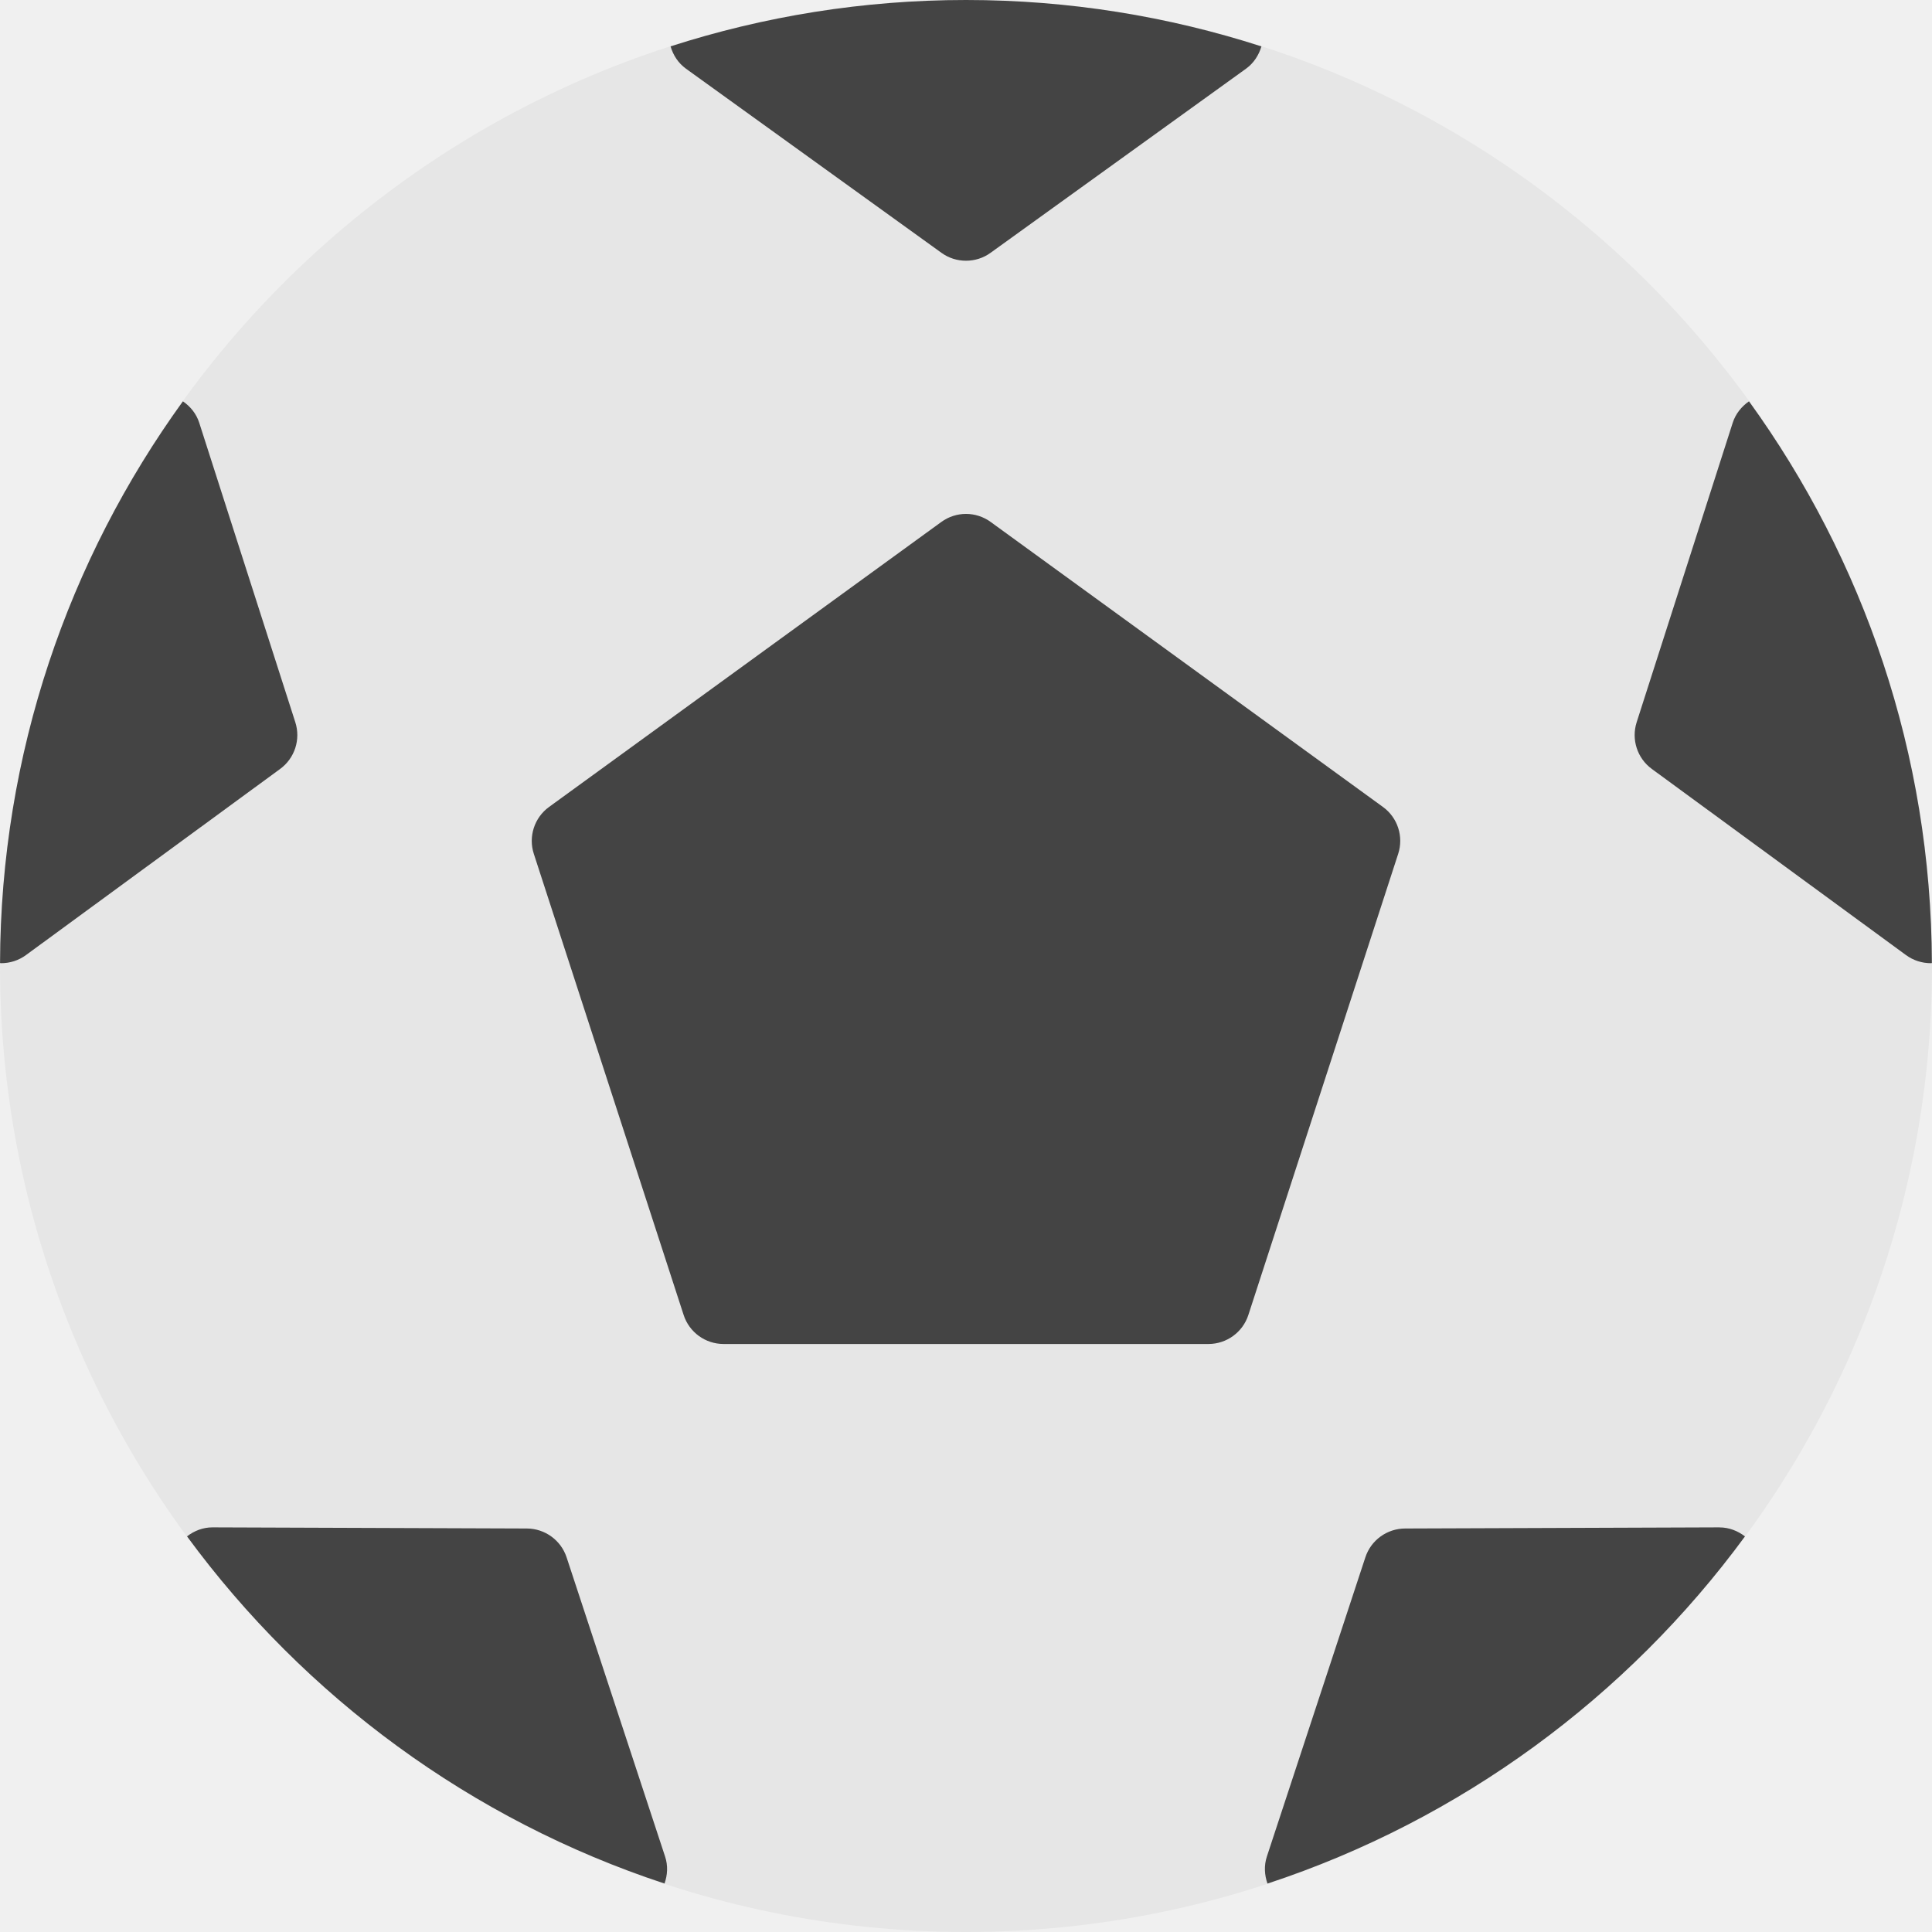
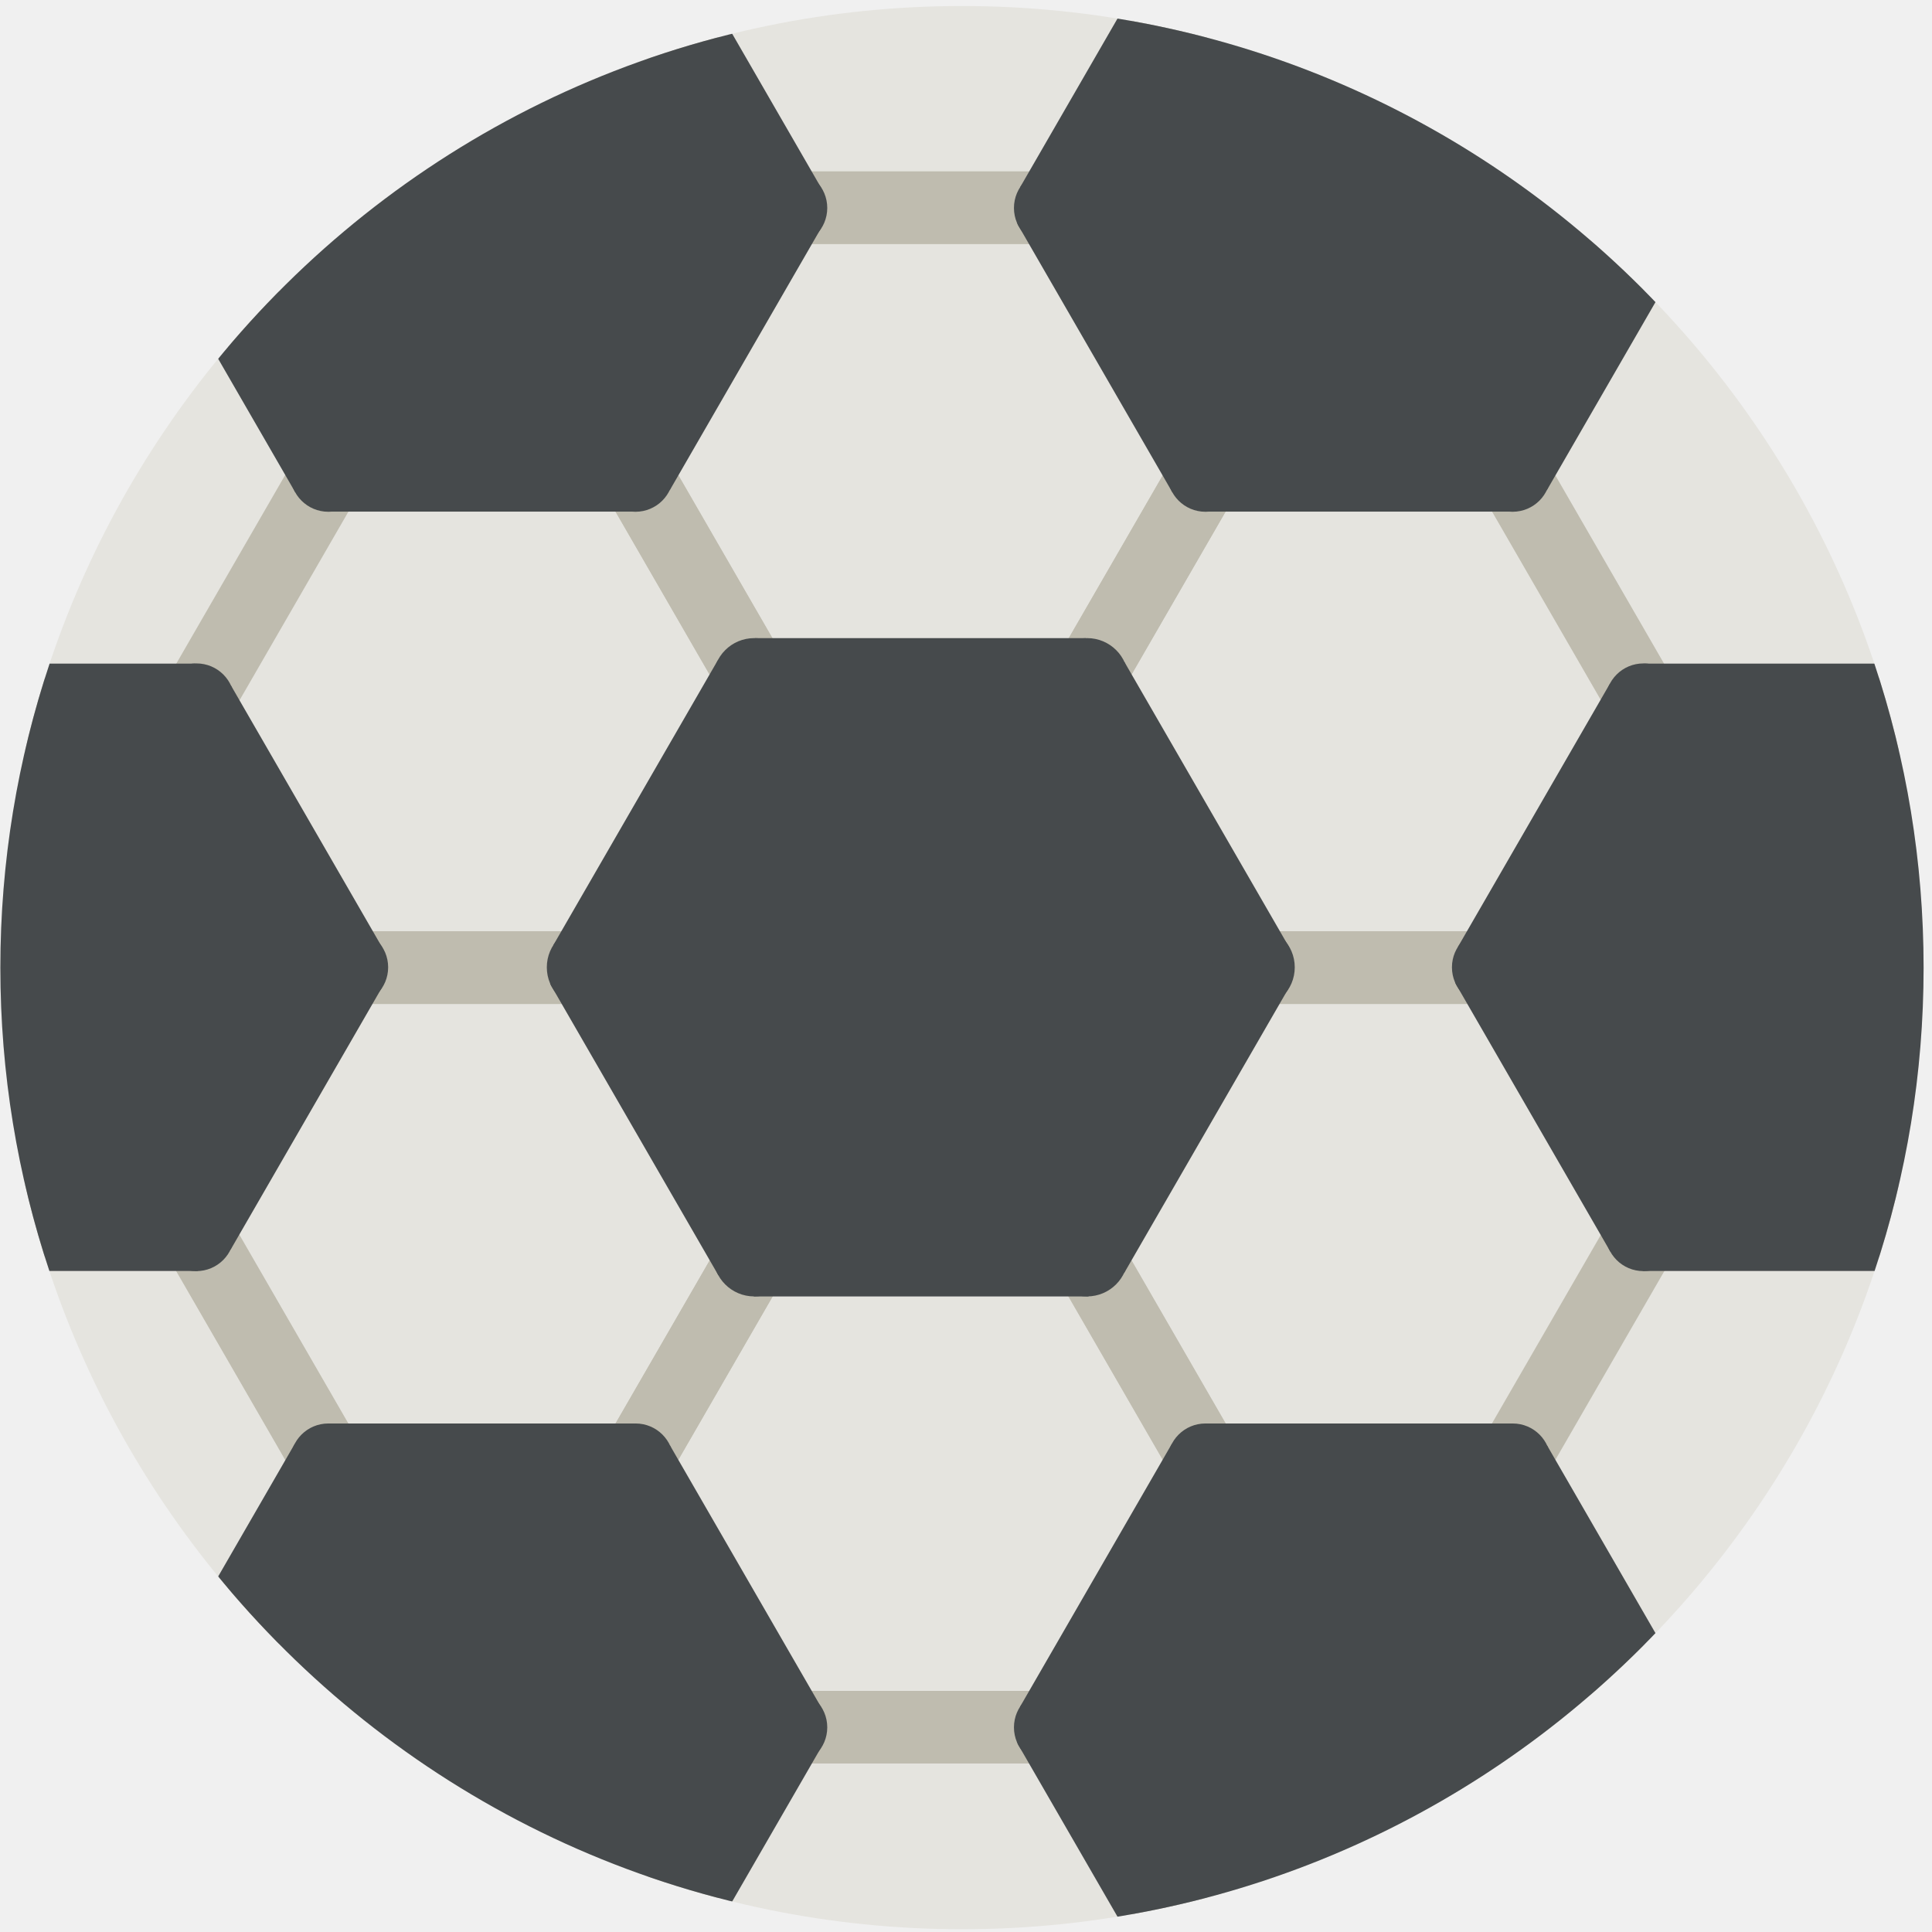
- <svg xmlns="http://www.w3.org/2000/svg" width="128px" height="128px" viewBox="446 410 128 128" version="1.1">
-   <defs />
-   <g id="education-color_ball-soccer" stroke="none" stroke-width="1" fill="none" fill-rule="evenodd" transform="translate(446, 410)">
-     <g id="Group">
-       <path d="M64,128 C28.711,128 0,99.292 0,64 C0,28.708 28.711,0 64,0 C99.289,0 128,28.708 128,64 C128,99.292 99.289,128 64,128 L64,128 Z" id="Shape" fill="#E6E6E6" />
-       <path d="M80.061,89.043 L47.939,89.043 C46.734,89.043 45.665,88.267 45.293,87.121 L35.367,56.57 C34.994,55.427 35.403,54.169 36.377,53.462 L62.364,34.582 C63.341,33.87 64.659,33.87 65.636,34.582 L91.623,53.462 C92.6,54.169 93.006,55.427 92.633,56.57 L82.707,87.121 C82.335,88.267 81.266,89.043 80.061,89.043 L80.061,89.043 Z" id="Shape" fill="#444444" />
-       <path d="M45.446,4.55 L62.375,16.751 C62.859,17.102 63.43,17.274 64,17.274 C64.57,17.274 65.141,17.102 65.625,16.751 L82.554,4.55 C83.064,4.182 83.4,3.654 83.573,3.075 C77.401,1.085 70.826,0 64,0 C57.174,0 50.599,1.085 44.427,3.072 C44.597,3.654 44.934,4.179 45.446,4.55 L45.446,4.55 Z" id="Shape" fill="#444444" />
-       <path d="M1.72,63.277 L18.56,50.944 C19.526,50.237 19.932,48.991 19.565,47.85 L13.198,28.004 C13.006,27.409 12.614,26.93 12.118,26.588 C4.538,37.07 0.045,49.92 0.003,63.805 C0.025,63.805 0.05,63.814 0.072,63.814 C0.654,63.816 1.233,63.633 1.72,63.277 L1.72,63.277 Z" id="Shape" fill="#444444" />
-       <path d="M44.065,123.005 L37.54,103.182 C37.167,102.044 36.104,101.273 34.908,101.267 L14.08,101.192 L14.072,101.192 C13.446,101.192 12.867,101.421 12.391,101.788 C20.207,112.434 31.232,120.576 44.026,124.789 C44.227,124.221 44.263,123.601 44.065,123.005 L44.065,123.005 Z" id="Shape" fill="#444444" />
-       <path d="M113.917,101.192 L93.089,101.267 C91.89,101.273 90.83,102.041 90.457,103.182 L83.932,123.005 C83.737,123.601 83.773,124.221 83.974,124.792 C96.771,120.576 107.793,112.434 115.609,101.791 C115.13,101.423 114.552,101.195 113.928,101.195 C113.926,101.192 113.92,101.192 113.917,101.192 L113.917,101.192 Z" id="Shape" fill="#444444" />
-       <path d="M114.799,28.004 L108.433,47.85 C108.068,48.991 108.472,50.237 109.437,50.944 L126.278,63.277 C126.765,63.633 127.341,63.814 127.922,63.814 C127.944,63.814 127.969,63.805 127.992,63.805 C127.95,49.92 123.456,37.07 115.876,26.588 C115.384,26.93 114.991,27.411 114.799,28.004 L114.799,28.004 Z" id="Shape" fill="#444444" />
+ <svg xmlns="http://www.w3.org/2000/svg" xmlns:xlink="http://www.w3.org/1999/xlink" width="128px" height="128px" viewBox="0 0 128 128" version="1.1">
+   <defs>
+     <path d="M22.683,0.106 C11.513,8.931 3.358,21.412 0.04,35.725 L22.683,35.725 L22.683,0.106 L22.683,0.106 Z" id="path-1" />
+     <path d="M0.035,0.081 C3.349,14.404 11.507,26.894 22.683,35.723 L22.683,0.081 L0.035,0.081 L0.035,0.081 Z" id="path-3" />
+     <path d="M0.033,11.095 C7.496,14.169 15.666,15.866 24.224,15.866 C30.74,15.866 37.031,14.882 42.956,13.056 L42.956,0.072 L0.033,0.072 L0.033,11.095 L0.033,11.095 Z" id="path-5" />
+     <path d="M42.956,3.019 C37.031,1.193 30.74,0.209 24.224,0.209 C15.666,0.209 7.496,1.906 0.033,4.98 L0.033,15.976 L42.956,15.976 L42.956,3.019 L42.956,3.019 Z" id="path-7" />
+     <path d="M28.383,38.431 C24.706,22.567 15.087,8.955 2.007,0.076 L0.184,0.076 L0.184,38.431 L28.383,38.431 L28.383,38.431 Z" id="path-9" />
+     <path d="M2.041,38.437 C15.11,29.552 24.719,15.941 28.389,0.081 L0.184,0.081 L0.184,38.437 L2.041,38.437 L2.041,38.437 Z" id="path-11" />
+     <path d="M45.236,0.074 C26.123,2.881 9.742,14.205 0.085,30.056 L0.085,32.905 L45.236,32.905 L45.236,0.074 L45.236,0.074 Z" id="path-13" />
+     <path d="M0.085,3.068 C9.742,18.918 26.123,30.243 45.236,33.049 L45.236,0.219 L0.085,0.219 L0.085,3.068 L0.085,3.068 Z" id="path-15" />
+     <path d="M3.275,40.457 C1.166,34.134 0.024,27.373 0.024,20.351 C0.024,13.311 1.172,6.533 3.29,0.197 L25.345,0.197 L25.345,40.457 L3.275,40.457 L3.275,40.457 Z" id="path-17" />
+     <path d="M0.013,33.622 C18.106,32.592 34.203,23.977 45.164,10.915 L45.164,0.219 L0.013,0.219 L0.013,33.622 L0.013,33.622 Z" id="path-19" />
+     <path d="M45.164,22.75 C34.203,9.688 18.106,1.073 0.013,0.043 L0.013,33.446 L45.164,33.446 L45.164,22.75 L45.164,22.75 Z" id="path-21" />
+     <path d="M27.855,40.457 C29.963,34.134 31.105,27.373 31.105,20.351 C31.105,13.311 29.957,6.533 27.839,0.197 L0.076,0.197 L0.076,40.457 L27.855,40.457 L27.855,40.457 Z" id="path-23" />
+     <path d="M0.063,1.943 C0.939,1.329 1.799,0.695 2.642,0.039 L0.063,0.039 L0.063,1.943 L0.063,1.943 Z" id="path-25" />
+   </defs>
+   <g id="Page-1" stroke="none" stroke-width="1" fill="none" fill-rule="evenodd">
+     <g id="Group-6-Copy">
+       <g id="Page-1">
+         <path d="M63.734,127.817 C28.604,127.817 0.024,99.238 0.024,64.108 C0.024,28.978 28.604,0.398 63.734,0.398 C98.863,0.398 127.443,28.978 127.443,64.108 C127.443,99.238 98.863,127.817 63.734,127.817" id="Fill-1" fill="#E5E4DF" />
+         <g id="Group-123" transform="translate(0, 0.188617)">
+           <g id="Group-5" transform="translate(1.623679, 13.80127)">
+             <mask id="mask-2" fill="white">
+               <use xlink:href="#path-1" />
+             </mask>
+             <g id="Clip-4" />
+             <path d="M-6.895,-2.602 C-6.894,-2.602 -6.894,-2.602 -6.893,-2.602 C-6.894,-2.602 -6.894,-2.602 -6.895,-2.602 L-6.895,-2.602 Z M-7.081,30.92 L9.5,30.92 C9.537,30.857 9.576,30.795 9.618,30.736 L17.791,16.581 C17.797,16.57 17.804,16.559 17.81,16.548 C17.806,16.541 17.802,16.534 17.798,16.527 L9.59,2.309 C9.561,2.266 9.535,2.223 9.509,2.178 C9.491,2.178 9.473,2.176 9.455,2.175 L-7.076,2.175 C-7.097,2.209 -7.119,2.243 -7.142,2.276 L-15.366,16.519 C-15.371,16.529 -15.376,16.539 -15.381,16.549 L-7.101,30.891 C-7.094,30.901 -7.088,30.91 -7.081,30.92 L-7.081,30.92 Z M11.596,32.115 L11.599,32.115 L11.596,32.115 Z M9.757,35.725 L-7.267,35.725 C-8.819,35.725 -10.259,34.915 -11.077,33.596 C-11.115,33.542 -11.15,33.487 -11.183,33.43 L-19.56,18.922 C-19.563,18.915 -19.567,18.909 -19.57,18.903 L-19.735,18.618 C-19.821,18.469 -19.89,18.312 -19.942,18.15 C-20.14,17.636 -20.24,17.098 -20.24,16.549 C-20.24,15.736 -20.019,14.942 -19.599,14.243 C-19.593,14.231 -19.586,14.218 -19.579,14.206 L-11.213,-0.284 C-11.184,-0.333 -11.154,-0.381 -11.122,-0.428 C-10.313,-1.793 -8.859,-2.63 -7.267,-2.63 L-7.216,-2.63 L9.624,-2.63 L9.702,-2.63 C11.374,-2.63 12.914,-1.687 13.684,-0.209 C13.685,-0.208 13.686,-0.206 13.686,-0.205 L21.908,14.035 C22.416,14.783 22.683,15.65 22.683,16.549 C22.683,17.455 22.412,18.325 21.898,19.077 L13.677,33.316 C13.653,33.358 13.628,33.399 13.601,33.439 C12.872,34.73 11.561,35.575 10.081,35.702 C9.974,35.717 9.866,35.725 9.757,35.725 L9.757,35.725 Z" id="Fill-3" fill="#BFBCAF" mask="url(#mask-2)" />
+           </g>
+           <g id="Group-8" transform="translate(1.623679, 78.20719)">
+             <mask id="mask-4" fill="white">
+               <use xlink:href="#path-3" />
+             </mask>
+             <g id="Clip-7" />
+             <path d="M-6.885,0.111 C-6.884,0.111 -6.883,0.111 -6.883,0.111 C-6.883,0.111 -6.884,0.111 -6.885,0.111 L-6.885,0.111 Z M-7.081,33.632 L9.5,33.632 C9.536,33.569 9.576,33.508 9.618,33.448 L17.791,19.293 L17.81,19.259 C17.806,19.252 17.802,19.245 17.798,19.238 L9.589,5.02 C9.561,4.977 9.535,4.934 9.509,4.89 C9.49,4.889 9.472,4.888 9.453,4.886 L-7.076,4.886 C-7.097,4.921 -7.119,4.954 -7.142,4.987 L-15.366,19.231 C-15.371,19.241 -15.376,19.251 -15.381,19.261 L-7.101,33.602 C-7.094,33.612 -7.088,33.622 -7.081,33.632 L-7.081,33.632 Z M11.596,34.826 L11.599,34.826 L11.596,34.826 Z M9.757,38.437 L-7.267,38.437 C-8.818,38.437 -10.258,37.627 -11.077,36.309 C-11.114,36.255 -11.15,36.199 -11.183,36.142 L-19.56,21.633 C-19.564,21.626 -19.569,21.617 -19.573,21.609 L-19.735,21.33 C-19.821,21.18 -19.89,21.023 -19.942,20.861 C-20.14,20.347 -20.24,19.809 -20.24,19.261 C-20.24,18.448 -20.019,17.654 -19.599,16.954 C-19.592,16.942 -19.586,16.93 -19.579,16.917 L-11.213,2.428 C-11.184,2.379 -11.154,2.331 -11.123,2.284 C-10.309,0.912 -8.856,0.071 -7.242,0.082 L-7.216,0.082 L9.624,0.082 L9.702,0.082 C11.374,0.082 12.914,1.025 13.684,2.503 C13.685,2.504 13.686,2.505 13.686,2.507 L21.908,16.747 C22.416,17.495 22.683,18.361 22.683,19.261 C22.683,20.166 22.412,21.037 21.898,21.789 L13.677,36.028 C13.653,36.069 13.628,36.11 13.602,36.15 C12.873,37.44 11.564,38.285 10.086,38.413 C9.977,38.429 9.867,38.437 9.757,38.437 L9.757,38.437 Z" id="Fill-6" fill="#BFBCAF" mask="url(#mask-4)" />
+           </g>
+           <path d="M23.634,61.506 L40.215,61.506 C40.252,61.443 40.291,61.382 40.333,61.323 L48.506,47.168 C48.512,47.156 48.519,47.145 48.525,47.134 C48.521,47.127 48.517,47.12 48.513,47.113 L40.305,32.895 C40.277,32.852 40.25,32.809 40.225,32.765 C40.206,32.764 40.188,32.763 40.17,32.761 L23.639,32.761 C23.618,32.796 23.595,32.83 23.572,32.864 L15.35,47.106 C15.345,47.115 15.339,47.125 15.334,47.135 L23.613,61.475 C23.621,61.485 23.628,61.496 23.634,61.506 L23.634,61.506 Z M42.311,62.701 L42.314,62.701 L42.311,62.701 Z M40.472,66.311 L23.448,66.311 C21.897,66.311 20.458,65.502 19.64,64.185 C19.601,64.13 19.566,64.074 19.533,64.017 L11.156,49.508 C11.152,49.502 11.148,49.495 11.144,49.488 L10.98,49.204 C10.894,49.056 10.825,48.899 10.773,48.737 C10.576,48.222 10.475,47.684 10.475,47.136 C10.475,46.322 10.697,45.528 11.116,44.829 C11.123,44.816 11.13,44.804 11.137,44.792 L19.503,30.302 C19.531,30.253 19.562,30.204 19.594,30.157 C20.403,28.793 21.857,27.956 23.448,27.956 C23.465,27.956 23.483,27.956 23.499,27.956 L40.339,27.956 L40.417,27.956 C42.089,27.956 43.629,28.9 44.399,30.377 C44.4,30.378 44.401,30.38 44.402,30.381 L52.623,44.621 C53.131,45.369 53.399,46.236 53.399,47.136 C53.399,48.041 53.127,48.912 52.612,49.664 L44.392,63.902 C44.368,63.944 44.343,63.985 44.317,64.025 C43.588,65.316 42.277,66.161 40.798,66.288 C40.69,66.303 40.581,66.311 40.472,66.311 L40.472,66.311 Z" id="Fill-9" fill="#BFBCAF" />
+           <path d="M23.819,61.555 L23.821,61.555 L23.819,61.555 L23.819,61.555 Z M23.634,95.077 L40.215,95.077 C40.252,95.014 40.291,94.953 40.333,94.894 L48.506,80.738 C48.512,80.727 48.519,80.716 48.525,80.705 C48.521,80.698 48.517,80.691 48.513,80.684 L40.304,66.466 C40.277,66.423 40.25,66.38 40.225,66.336 C40.206,66.335 40.188,66.333 40.17,66.332 L23.639,66.332 C23.618,66.367 23.595,66.402 23.572,66.435 L15.35,80.676 C15.345,80.686 15.34,80.696 15.334,80.706 L23.614,95.046 C23.621,95.056 23.628,95.067 23.634,95.077 L23.634,95.077 Z M42.312,96.272 L42.314,96.272 L42.312,96.272 Z M40.472,99.882 L23.448,99.882 C21.897,99.882 20.458,99.073 19.64,97.756 C19.602,97.701 19.566,97.645 19.533,97.588 L11.156,83.079 C11.152,83.073 11.148,83.066 11.144,83.059 L10.98,82.775 C10.894,82.626 10.825,82.469 10.773,82.307 C10.575,81.792 10.476,81.255 10.476,80.706 C10.476,79.893 10.697,79.099 11.116,78.4 C11.123,78.387 11.13,78.375 11.137,78.363 L19.503,63.873 C19.531,63.823 19.562,63.775 19.594,63.727 C20.404,62.363 21.857,61.527 23.448,61.527 C23.465,61.527 23.482,61.527 23.499,61.527 L40.339,61.527 C40.365,61.527 40.39,61.527 40.417,61.527 C42.089,61.527 43.629,62.47 44.399,63.948 C44.4,63.949 44.401,63.951 44.402,63.952 L52.623,78.192 C53.131,78.94 53.399,79.806 53.399,80.706 C53.399,81.612 53.127,82.483 52.612,83.235 L44.392,97.473 C44.368,97.515 44.343,97.555 44.317,97.596 C43.589,98.886 42.279,99.73 40.801,99.859 C40.692,99.874 40.582,99.882 40.472,99.882 L40.472,99.882 Z" id="Fill-11" fill="#BFBCAF" />
+           <path d="M52.887,11.199 C52.887,11.199 52.888,11.199 52.888,11.199 C52.888,11.199 52.887,11.199 52.887,11.199 L52.887,11.199 Z M52.701,44.721 L69.282,44.721 C69.319,44.658 69.359,44.596 69.401,44.537 L77.573,30.382 C77.58,30.371 77.586,30.36 77.593,30.349 C77.589,30.342 77.585,30.335 77.581,30.328 L69.374,16.113 C69.345,16.07 69.318,16.025 69.292,15.98 C69.274,15.979 69.255,15.978 69.238,15.976 L52.707,15.976 C52.685,16.011 52.663,16.045 52.639,16.079 L44.417,30.32 C44.412,30.33 44.407,30.34 44.401,30.35 L52.681,44.69 C52.688,44.7 52.695,44.711 52.701,44.721 L52.701,44.721 Z M71.379,45.916 L71.382,45.916 L71.379,45.916 Z M69.54,49.526 L52.516,49.526 C50.964,49.526 49.526,48.717 48.707,47.4 C48.669,47.346 48.633,47.289 48.6,47.232 L40.223,32.723 C40.222,32.722 40.221,32.72 40.22,32.719 C40.219,32.716 40.218,32.713 40.216,32.711 L40.047,32.418 C39.962,32.27 39.893,32.115 39.841,31.954 C39.643,31.439 39.543,30.9 39.543,30.351 C39.543,29.538 39.764,28.744 40.183,28.044 C40.19,28.032 40.197,28.019 40.204,28.007 L48.57,13.517 C48.598,13.468 48.629,13.42 48.661,13.372 C49.47,12.008 50.924,11.171 52.516,11.171 L52.567,11.171 L69.407,11.171 L69.485,11.171 C71.155,11.171 72.693,12.113 73.464,13.588 L73.469,13.596 L81.69,27.836 C82.198,28.585 82.466,29.451 82.466,30.351 C82.466,31.256 82.195,32.126 81.68,32.878 L73.459,47.117 C73.435,47.16 73.41,47.201 73.383,47.242 C72.654,48.532 71.343,49.376 69.863,49.503 C69.756,49.518 69.648,49.526 69.54,49.526 L69.54,49.526 Z" id="Fill-13" fill="#BFBCAF" />
+           <g id="Group-17" transform="translate(39.50951, 111.7632)">
+             <mask id="mask-6" fill="white">
+               <use xlink:href="#path-5" />
+             </mask>
+             <g id="Clip-16" />
+             <path d="M13.192,33.622 L29.773,33.622 C29.81,33.559 29.849,33.497 29.891,33.438 L38.064,19.283 C38.07,19.272 38.077,19.261 38.083,19.25 C38.079,19.243 38.075,19.236 38.071,19.229 L29.863,5.011 C29.834,4.969 29.808,4.925 29.783,4.881 C29.764,4.88 29.745,4.878 29.726,4.877 L13.197,4.877 C13.176,4.911 13.154,4.945 13.131,4.978 L4.907,19.221 C4.902,19.231 4.897,19.241 4.892,19.251 L13.17,33.59 C13.178,33.601 13.185,33.611 13.192,33.622 L13.192,33.622 Z M31.869,34.817 L31.872,34.817 L31.869,34.817 Z M30.03,38.427 L13.006,38.427 C11.456,38.427 10.017,37.619 9.199,36.303 C9.16,36.248 9.124,36.191 9.09,36.133 L0.715,21.627 C0.712,21.621 0.709,21.617 0.706,21.611 L0.537,21.318 C0.452,21.171 0.383,21.016 0.332,20.855 C0.134,20.34 0.033,19.801 0.033,19.251 C0.033,18.439 0.254,17.645 0.673,16.945 C0.681,16.933 0.688,16.92 0.695,16.908 L9.06,2.418 C9.089,2.37 9.118,2.322 9.15,2.275 C9.96,0.91 11.414,0.072 13.006,0.072 C13.023,0.072 13.04,0.072 13.057,0.072 L29.897,0.072 L29.975,0.072 C31.646,0.072 33.185,1.015 33.956,2.491 C33.957,2.493 33.958,2.495 33.959,2.497 L42.181,16.737 C42.689,17.486 42.956,18.352 42.956,19.251 C42.956,20.157 42.685,21.027 42.171,21.779 L33.95,36.018 C33.926,36.06 33.9,36.101 33.874,36.142 C33.145,37.433 31.833,38.278 30.354,38.404 C30.246,38.42 30.138,38.427 30.03,38.427 L30.03,38.427 Z" id="Fill-15" fill="#BFBCAF" mask="url(#mask-6)" />
+           </g>
+           <g id="Group-20" transform="translate(39.50951, 0)">
+             <mask id="mask-8" fill="white">
+               <use xlink:href="#path-7" />
+             </mask>
+             <g id="Clip-19" />
+             <path d="M13.377,-22.351 C13.378,-22.351 13.378,-22.351 13.379,-22.351 C13.378,-22.351 13.378,-22.351 13.377,-22.351 L13.377,-22.351 Z M13.192,11.171 L29.773,11.171 C29.81,11.108 29.849,11.047 29.891,10.987 L38.064,-3.168 C38.07,-3.179 38.077,-3.19 38.083,-3.201 C38.079,-3.208 38.075,-3.215 38.071,-3.222 L29.864,-17.437 C29.835,-17.48 29.808,-17.525 29.782,-17.57 C29.764,-17.571 29.746,-17.572 29.728,-17.574 L13.197,-17.574 C13.176,-17.539 13.154,-17.506 13.13,-17.472 L4.908,-3.231 C4.903,-3.22 4.897,-3.21 4.892,-3.2 L13.171,11.14 C13.178,11.15 13.185,11.161 13.192,11.171 L13.192,11.171 Z M31.869,12.366 L31.872,12.366 L31.869,12.366 Z M30.03,15.976 L13.006,15.976 C11.455,15.976 10.017,15.167 9.198,13.85 C9.16,13.796 9.124,13.739 9.09,13.682 L0.713,-0.827 L0.709,-0.834 C0.709,-0.836 0.708,-0.837 0.707,-0.839 L0.538,-1.131 C0.453,-1.279 0.384,-1.435 0.332,-1.596 C0.134,-2.112 0.033,-2.65 0.033,-3.199 C0.033,-4.012 0.254,-4.805 0.673,-5.504 C0.68,-5.517 0.687,-5.53 0.694,-5.543 L9.06,-20.033 C9.089,-20.082 9.119,-20.13 9.151,-20.177 C9.96,-21.542 11.414,-22.379 13.006,-22.379 L13.057,-22.379 L29.897,-22.379 L29.975,-22.379 C31.645,-22.379 33.183,-21.437 33.955,-19.962 C33.956,-19.96 33.958,-19.957 33.96,-19.954 L42.181,-5.714 C42.688,-4.965 42.956,-4.099 42.956,-3.199 C42.956,-2.294 42.685,-1.424 42.171,-0.672 L33.95,13.567 C33.926,13.609 33.9,13.651 33.874,13.691 C33.145,14.981 31.835,15.826 30.356,15.953 C30.248,15.968 30.139,15.976 30.03,15.976 L30.03,15.976 Z" id="Fill-18" fill="#BFBCAF" mask="url(#mask-8)" />
+           </g>
+           <path d="M52.897,78.318 C52.898,78.318 52.898,78.318 52.899,78.318 C52.898,78.318 52.898,78.318 52.897,78.318 L52.897,78.318 Z M52.702,111.839 L69.282,111.839 C69.319,111.775 69.359,111.714 69.401,111.654 L77.573,97.5 C77.58,97.489 77.586,97.478 77.593,97.467 C77.589,97.459 77.584,97.452 77.58,97.445 L69.374,83.23 C69.345,83.187 69.318,83.142 69.292,83.097 C69.273,83.096 69.254,83.095 69.236,83.093 L52.707,83.093 C52.685,83.128 52.663,83.162 52.64,83.196 L44.417,97.438 C44.412,97.448 44.407,97.458 44.401,97.468 L52.68,111.806 L52.702,111.839 Z M71.379,113.034 L71.381,113.034 L71.379,113.034 Z M69.54,116.644 L52.516,116.644 C50.965,116.644 49.527,115.835 48.708,114.519 C48.669,114.464 48.633,114.407 48.6,114.349 L40.223,99.841 C40.22,99.836 40.217,99.831 40.214,99.826 L40.047,99.536 C39.962,99.388 39.893,99.232 39.841,99.071 C39.643,98.555 39.543,98.017 39.543,97.468 C39.543,96.655 39.764,95.861 40.184,95.161 C40.19,95.149 40.197,95.137 40.204,95.125 L48.57,80.635 C48.599,80.585 48.629,80.537 48.661,80.49 C49.47,79.125 50.924,78.289 52.516,78.289 C52.532,78.289 52.55,78.288 52.567,78.289 L69.407,78.289 L69.484,78.289 C71.154,78.289 72.693,79.23 73.464,80.705 C73.466,80.708 73.467,80.711 73.469,80.714 L81.69,94.954 C82.198,95.703 82.466,96.569 82.466,97.468 C82.466,98.373 82.195,99.244 81.681,99.996 L73.46,114.235 C73.435,114.277 73.41,114.318 73.383,114.358 C72.655,115.648 71.346,116.492 69.868,116.621 C69.759,116.636 69.65,116.644 69.54,116.644 L69.54,116.644 Z" id="Fill-21" fill="#BFBCAF" />
+           <path d="M81.745,61.506 L98.325,61.506 C98.362,61.443 98.402,61.381 98.444,61.322 L106.616,47.168 C106.622,47.156 106.629,47.145 106.636,47.134 C106.632,47.127 106.628,47.12 106.624,47.113 L98.417,32.898 C98.388,32.855 98.361,32.81 98.335,32.765 C98.317,32.764 98.299,32.763 98.28,32.761 L81.75,32.761 C81.728,32.796 81.706,32.83 81.683,32.863 L73.461,47.103 C73.456,47.114 73.45,47.124 73.444,47.135 L81.724,61.475 C81.731,61.485 81.738,61.496 81.745,61.506 L81.745,61.506 Z M100.422,62.701 L100.425,62.701 L100.422,62.701 Z M98.583,66.311 L81.559,66.311 C80.008,66.311 78.569,65.502 77.75,64.185 C77.712,64.13 77.676,64.074 77.643,64.017 L69.266,49.508 C69.263,49.502 69.259,49.496 69.256,49.489 L69.09,49.203 C69.005,49.056 68.936,48.9 68.884,48.739 C68.686,48.223 68.586,47.685 68.586,47.136 C68.586,46.324 68.806,45.531 69.224,44.832 C69.232,44.819 69.239,44.806 69.247,44.792 L77.613,30.302 C77.642,30.253 77.671,30.205 77.703,30.158 C78.513,28.793 79.967,27.956 81.559,27.956 L81.61,27.956 L98.45,27.956 L98.528,27.956 C100.197,27.956 101.736,28.898 102.507,30.373 C102.509,30.375 102.51,30.378 102.512,30.381 L110.733,44.621 C111.241,45.37 111.509,46.236 111.509,47.136 C111.509,48.042 111.237,48.912 110.723,49.664 L102.503,63.902 C102.478,63.944 102.453,63.985 102.427,64.026 C101.697,65.316 100.387,66.161 98.909,66.288 C98.801,66.303 98.692,66.311 98.583,66.311 L98.583,66.311 Z" id="Fill-23" fill="#BFBCAF" />
+           <path d="M81.93,61.555 C81.93,61.555 81.931,61.555 81.932,61.555 C81.931,61.555 81.93,61.555 81.93,61.555 L81.93,61.555 Z M81.745,95.077 L98.325,95.077 C98.362,95.014 98.402,94.952 98.444,94.893 L106.616,80.738 C106.622,80.727 106.629,80.716 106.636,80.705 C106.631,80.698 106.628,80.691 106.624,80.684 L98.417,66.469 C98.388,66.425 98.361,66.381 98.335,66.336 C98.317,66.335 98.298,66.333 98.28,66.332 L81.75,66.332 C81.728,66.367 81.706,66.401 81.683,66.434 L73.461,80.674 C73.456,80.685 73.45,80.695 73.445,80.706 L81.724,95.046 C81.731,95.056 81.738,95.067 81.745,95.077 L81.745,95.077 Z M100.422,96.272 L100.425,96.272 L100.422,96.272 Z M98.583,99.882 L81.559,99.882 C80.008,99.882 78.569,99.073 77.75,97.756 C77.712,97.701 77.676,97.645 77.643,97.588 L69.266,83.079 C69.263,83.073 69.259,83.067 69.255,83.06 L69.091,82.775 C69.005,82.626 68.936,82.47 68.884,82.309 C68.686,81.793 68.586,81.255 68.586,80.706 C68.586,79.895 68.806,79.102 69.225,78.403 C69.232,78.39 69.239,78.376 69.247,78.363 L77.613,63.873 C77.641,63.824 77.672,63.776 77.704,63.728 C78.517,62.357 79.983,61.509 81.584,61.527 L81.61,61.527 L98.45,61.527 L98.528,61.527 C100.198,61.527 101.736,62.469 102.507,63.944 C102.509,63.946 102.511,63.949 102.512,63.952 L110.733,78.192 C111.241,78.941 111.509,79.807 111.509,80.706 C111.509,81.612 111.238,82.483 110.723,83.235 L102.502,97.473 C102.479,97.515 102.453,97.556 102.426,97.597 C101.698,98.886 100.389,99.73 98.911,99.859 C98.802,99.874 98.692,99.882 98.583,99.882 L98.583,99.882 Z" id="Fill-25" fill="#BFBCAF" />
+           <g id="Group-29" transform="translate(97.42072, 11.09514)">
+             <mask id="mask-10" fill="white">
+               <use xlink:href="#path-9" />
+             </mask>
+             <g id="Clip-28" />
+             <path d="M13.527,0.104 C13.528,0.104 13.528,0.104 13.529,0.104 C13.528,0.104 13.528,0.104 13.527,0.104 L13.527,0.104 Z M13.343,33.626 L29.924,33.626 C29.96,33.563 29.999,33.502 30.041,33.443 L38.215,19.287 C38.221,19.276 38.227,19.265 38.234,19.254 C38.23,19.247 38.226,19.24 38.222,19.233 L30.013,5.015 C29.985,4.972 29.958,4.929 29.933,4.885 C29.915,4.884 29.897,4.882 29.879,4.881 L13.348,4.881 C13.326,4.917 13.303,4.951 13.28,4.986 L5.057,19.228 L5.042,19.255 L13.321,33.594 C13.329,33.604 13.336,33.615 13.343,33.626 L13.343,33.626 Z M32.02,34.821 L32.023,34.821 L32.02,34.821 Z M30.181,38.431 L13.157,38.431 C11.606,38.431 10.168,37.623 9.349,36.307 C9.311,36.252 9.274,36.195 9.241,36.137 L0.864,21.628 C0.86,21.622 0.857,21.615 0.853,21.609 L0.689,21.324 C0.602,21.175 0.533,21.018 0.481,20.856 C0.284,20.341 0.184,19.804 0.184,19.255 C0.184,18.441 0.406,17.647 0.826,16.947 C0.832,16.935 0.839,16.924 0.845,16.912 L9.211,2.422 C9.24,2.372 9.271,2.323 9.304,2.274 C10.113,0.912 11.566,0.076 13.157,0.076 C13.174,0.076 13.191,0.076 13.208,0.076 L30.048,0.076 L30.126,0.076 C31.798,0.076 33.338,1.02 34.108,2.497 L34.11,2.501 L42.331,16.741 C42.839,17.489 43.107,18.355 43.107,19.255 C43.107,20.161 42.836,21.031 42.321,21.783 L34.1,36.022 C34.077,36.064 34.052,36.104 34.025,36.144 C33.296,37.436 31.985,38.281 30.504,38.408 C30.397,38.423 30.289,38.431 30.181,38.431 L30.181,38.431 Z" id="Fill-27" fill="#BFBCAF" mask="url(#mask-10)" />
+           </g>
+           <g id="Group-32" transform="translate(97.42072, 78.20719)">
+             <mask id="mask-12" fill="white">
+               <use xlink:href="#path-11" />
+             </mask>
+             <g id="Clip-31" />
+             <path d="M13.538,0.11 C13.538,0.11 13.539,0.111 13.539,0.111 C13.539,0.111 13.538,0.11 13.538,0.11 L13.538,0.11 Z M13.343,33.632 L29.924,33.632 C29.96,33.569 29.999,33.508 30.041,33.449 L38.214,19.293 C38.221,19.282 38.227,19.27 38.234,19.26 C38.23,19.252 38.225,19.245 38.222,19.238 L30.013,5.02 C29.985,4.977 29.959,4.934 29.933,4.89 C29.914,4.889 29.895,4.888 29.877,4.886 L13.348,4.886 C13.326,4.922 13.303,4.957 13.28,4.991 L5.057,19.233 C5.052,19.242 5.047,19.251 5.042,19.261 L13.32,33.598 C13.328,33.609 13.336,33.62 13.343,33.632 L13.343,33.632 Z M32.02,34.826 L32.023,34.826 L32.02,34.826 Z M30.181,38.437 L13.157,38.437 C11.607,38.437 10.169,37.629 9.35,36.313 C9.311,36.258 9.275,36.201 9.241,36.142 L0.864,21.633 C0.859,21.625 0.855,21.617 0.85,21.608 L0.689,21.33 C0.602,21.18 0.533,21.023 0.481,20.86 C0.284,20.346 0.184,19.809 0.184,19.261 C0.184,18.447 0.406,17.652 0.826,16.952 C0.832,16.94 0.839,16.929 0.845,16.917 L9.211,2.428 C9.24,2.377 9.271,2.328 9.304,2.28 C10.117,0.91 11.573,0.073 13.182,0.082 L13.208,0.082 L30.048,0.082 L30.126,0.082 C31.798,0.082 33.338,1.025 34.108,2.503 C34.109,2.504 34.109,2.505 34.11,2.506 L42.331,16.746 C42.839,17.495 43.107,18.361 43.107,19.261 C43.107,20.166 42.836,21.037 42.322,21.789 L34.101,36.028 C34.077,36.069 34.052,36.109 34.026,36.149 C33.298,37.439 31.988,38.285 30.509,38.413 C30.4,38.429 30.291,38.437 30.181,38.437 L30.181,38.437 Z" id="Fill-30" fill="#BFBCAF" mask="url(#mask-12)" />
+           </g>
+           <g id="Group-35" transform="translate(9.200846, 0.811839)">
+             <mask id="mask-14" fill="white">
+               <use xlink:href="#path-13" />
+             </mask>
+             <g id="Clip-34" />
+             <polygon id="Fill-33" fill="#464A4C" mask="url(#mask-14)" points="12.55 32.905 10.347 31.593 0.085 13.818 0.273 11.407 10.312 -5.981 12.611 -7.355 32.819 -7.355 35.197 -5.886 45.236 11.502 45.189 14.13 35.186 31.456 32.978 32.905" />
+           </g>
+           <path d="M24.261,31.207 C24.261,32.593 23.137,33.717 21.751,33.717 C20.364,33.717 19.24,32.593 19.24,31.207 C19.24,29.82 20.364,28.696 21.751,28.696 C23.137,28.696 24.261,29.82 24.261,31.207" id="Fill-36" fill="#464A4C" />
+           <path d="M44.614,31.207 C44.614,32.593 43.49,33.717 42.104,33.717 C40.717,33.717 39.594,32.593 39.594,31.207 C39.594,29.82 40.717,28.696 42.104,28.696 C43.49,28.696 44.614,29.82 44.614,31.207" id="Fill-38" fill="#464A4C" />
+           <path d="M54.808,13.589 C54.808,14.976 53.684,16.1 52.297,16.1 C50.911,16.1 49.787,14.976 49.787,13.589 C49.787,12.203 50.911,11.079 52.297,11.079 C53.684,11.079 54.808,12.203 54.808,13.589" id="Fill-40" fill="#464A4C" />
+           <g id="Group-46" transform="translate(9.200846, 93.90275)">
+             <mask id="mask-16" fill="white">
+               <use xlink:href="#path-15" />
+             </mask>
+             <g id="Clip-45" />
+             <polygon id="Fill-44" fill="#464A4C" mask="url(#mask-16)" points="12.55 40.478 10.347 39.167 0.085 21.391 0.273 18.98 10.312 1.592 12.611 0.219 32.819 0.219 35.197 1.687 45.236 19.075 45.189 21.703 35.186 39.029 32.978 40.478" />
+           </g>
+           <path d="M24.261,96.632 C24.261,98.018 23.137,99.142 21.751,99.142 C20.364,99.142 19.24,98.018 19.24,96.632 C19.24,95.245 20.364,94.121 21.751,94.121 C23.137,94.121 24.261,95.245 24.261,96.632" id="Fill-47" fill="#464A4C" />
+           <path d="M44.624,96.632 C44.624,98.018 43.5,99.142 42.113,99.142 C40.727,99.142 39.603,98.018 39.603,96.632 C39.603,95.245 40.727,94.121 42.113,94.121 C43.5,94.121 44.624,95.245 44.624,96.632" id="Fill-49" fill="#464A4C" />
+           <path d="M54.808,114.254 C54.808,115.64 53.684,116.764 52.297,116.764 C50.911,116.764 49.787,115.64 49.787,114.254 C49.787,112.867 50.911,111.743 52.297,111.743 C53.684,111.743 54.808,112.867 54.808,114.254" id="Fill-51" fill="#464A4C" />
+           <g id="Group-57" transform="translate(0, 43.56871)">
+             <mask id="mask-18" fill="white">
+               <use xlink:href="#path-17" />
+             </mask>
+             <g id="Clip-56" />
+             <polygon id="Fill-55" fill="#464A4C" mask="url(#mask-18)" points="-7.341 40.457 -9.543 39.145 -19.806 21.369 -19.618 18.958 -9.579 1.571 -7.28 0.197 12.928 0.197 15.306 1.665 25.345 19.053 25.298 21.681 15.295 39.008 13.088 40.457" />
+           </g>
+           <path d="M15.523,81.515 C15.523,82.901 14.399,84.026 13.012,84.026 C11.626,84.026 10.502,82.901 10.502,81.515 C10.502,80.129 11.626,79.005 13.012,79.005 C14.399,79.005 15.523,80.129 15.523,81.515" id="Fill-58" fill="#464A4C" />
+           <path d="M15.532,46.276 C15.532,47.662 14.409,48.786 13.022,48.786 C11.636,48.786 10.512,47.662 10.512,46.276 C10.512,44.889 11.636,43.765 13.022,43.765 C14.409,43.765 15.532,44.889 15.532,46.276" id="Fill-60" fill="#464A4C" />
+           <path d="M25.716,63.898 C25.716,65.284 24.592,66.408 23.206,66.408 C21.819,66.408 20.696,65.284 20.696,63.898 C20.696,62.511 21.819,61.387 23.206,61.387 C24.592,61.387 25.716,62.511 25.716,63.898" id="Fill-62" fill="#464A4C" />
+           <g id="Group-66" transform="translate(67.38266, 93.90275)">
+             <mask id="mask-20" fill="white">
+               <use xlink:href="#path-19" />
+             </mask>
+             <g id="Clip-65" />
+             <polygon id="Fill-64" fill="#464A4C" mask="url(#mask-20)" points="12.478 40.478 10.276 39.167 0.013 21.391 0.201 18.98 10.24 1.592 12.539 0.219 32.747 0.219 35.125 1.687 45.164 19.075 45.118 21.703 35.114 39.029 32.907 40.478" />
+           </g>
+           <path d="M82.371,96.632 C82.371,98.018 81.248,99.142 79.861,99.142 C78.475,99.142 77.351,98.018 77.351,96.632 C77.351,95.245 78.475,94.121 79.861,94.121 C81.248,94.121 82.371,95.245 82.371,96.632" id="Fill-67" fill="#464A4C" />
+           <path d="M102.734,96.632 C102.734,98.018 101.61,99.142 100.224,99.142 C98.837,99.142 97.714,98.018 97.714,96.632 C97.714,95.245 98.837,94.121 100.224,94.121 C101.61,94.121 102.734,95.245 102.734,96.632" id="Fill-69" fill="#464A4C" />
+           <path d="M72.197,114.254 C72.197,115.64 71.073,116.764 69.687,116.764 C68.3,116.764 67.177,115.64 67.177,114.254 C67.177,112.867 68.3,111.743 69.687,111.743 C71.073,111.743 72.197,112.867 72.197,114.254" id="Fill-73" fill="#464A4C" />
+           <g id="Group-77" transform="translate(67.38266, 0.270613)">
+             <mask id="mask-22" fill="white">
+               <use xlink:href="#path-21" />
+             </mask>
+             <g id="Clip-76" />
+             <polygon id="Fill-75" fill="#464A4C" mask="url(#mask-22)" points="12.478 33.446 10.276 32.135 0.013 14.359 0.201 11.948 10.24 -5.44 12.539 -6.813 32.747 -6.813 35.125 -5.345 45.164 12.043 45.118 14.671 35.114 31.997 32.907 33.446" />
+           </g>
+           <path d="M82.371,31.207 C82.371,32.593 81.248,33.717 79.861,33.717 C78.475,33.717 77.351,32.593 77.351,31.207 C77.351,29.82 78.475,28.696 79.861,28.696 C81.248,28.696 82.371,29.82 82.371,31.207" id="Fill-78" fill="#464A4C" />
+           <path d="M102.725,31.207 C102.725,32.593 101.601,33.717 100.214,33.717 C98.828,33.717 97.704,32.593 97.704,31.207 C97.704,29.82 98.828,28.696 100.214,28.696 C101.601,28.696 102.725,29.82 102.725,31.207" id="Fill-80" fill="#464A4C" />
+           <path d="M72.197,13.589 C72.197,14.976 71.073,16.1 69.687,16.1 C68.3,16.1 67.177,14.976 67.177,13.589 C67.177,12.203 68.3,11.079 69.687,11.079 C71.073,11.079 72.197,12.203 72.197,13.589" id="Fill-84" fill="#464A4C" />
+           <polygon id="Fill-86" fill="#464A4C" points="49.969 85.703 47.583 84.282 36.465 65.025 36.669 62.413 47.544 43.576 50.035 42.088 71.927 42.088 74.503 43.679 85.379 62.516 85.328 65.363 74.491 84.133 72.1 85.703" />
+           <path d="M52.689,44.807 C52.689,46.309 51.471,47.527 49.969,47.527 C48.467,47.527 47.25,46.309 47.25,44.807 C47.25,43.306 48.467,42.088 49.969,42.088 C51.471,42.088 52.689,43.306 52.689,44.807" id="Fill-88" fill="#464A4C" />
+           <path d="M52.689,82.983 C52.689,84.485 51.471,85.703 49.969,85.703 C48.467,85.703 47.25,84.485 47.25,82.983 C47.25,81.481 48.467,80.264 49.969,80.264 C51.471,80.264 52.689,81.481 52.689,82.983" id="Fill-90" fill="#464A4C" />
+           <path d="M74.738,82.983 C74.738,84.485 73.52,85.703 72.018,85.703 C70.516,85.703 69.299,84.485 69.299,82.983 C69.299,81.481 70.516,80.264 72.018,80.264 C73.52,80.264 74.738,81.481 74.738,82.983" id="Fill-92" fill="#464A4C" />
+           <path d="M74.748,44.807 C74.748,46.309 73.531,47.527 72.029,47.527 C70.527,47.527 69.309,46.309 69.309,44.807 C69.309,43.306 70.527,42.088 72.029,42.088 C73.531,42.088 74.748,43.306 74.748,44.807" id="Fill-94" fill="#464A4C" />
+           <path d="M85.781,63.898 C85.781,65.4 84.563,66.618 83.061,66.618 C81.559,66.618 80.342,65.4 80.342,63.898 C80.342,62.396 81.559,61.178 83.061,61.178 C84.563,61.178 85.781,62.396 85.781,63.898" id="Fill-96" fill="#464A4C" />
+           <path d="M41.667,63.898 C41.667,65.4 40.449,66.618 38.947,66.618 C37.445,66.618 36.228,65.4 36.228,63.898 C36.228,62.396 37.445,61.178 38.947,61.178 C40.449,61.178 41.667,62.396 41.667,63.898" id="Fill-98" fill="#464A4C" />
+           <g id="Group-102" transform="translate(96.33827, 43.56871)">
+             <mask id="mask-24" fill="white">
+               <use xlink:href="#path-23" />
+             </mask>
+             <g id="Clip-101" />
+             <polygon id="Fill-100" fill="#464A4C" mask="url(#mask-24)" points="12.542 40.457 10.339 39.145 0.076 21.369 0.264 18.958 10.303 1.571 12.603 0.197 32.811 0.197 35.189 1.665 45.228 19.053 45.181 21.681 35.177 39.008 32.97 40.457" />
+           </g>
+           <path d="M111.39,46.276 C111.39,47.662 110.266,48.786 108.88,48.786 C107.493,48.786 106.37,47.662 106.37,46.276 C106.37,44.889 107.493,43.765 108.88,43.765 C110.266,43.765 111.39,44.889 111.39,46.276" id="Fill-103" fill="#464A4C" />
+           <path d="M111.39,81.515 C111.39,82.901 110.266,84.026 108.88,84.026 C107.493,84.026 106.37,82.901 106.37,81.515 C106.37,80.129 107.493,79.005 108.88,79.005 C110.266,79.005 111.39,80.129 111.39,81.515" id="Fill-105" fill="#464A4C" />
+           <path d="M101.216,63.898 C101.216,65.284 100.092,66.408 98.706,66.408 C97.319,66.408 96.195,65.284 96.195,63.898 C96.195,62.511 97.319,61.387 98.706,61.387 C100.092,61.387 101.216,62.511 101.216,63.898" id="Fill-113" fill="#464A4C" />
+           <g id="Group-117" transform="translate(100.1269, 114.1987)">
+             <mask id="mask-26" fill="white">
+               <use xlink:href="#path-25" />
+             </mask>
+             <g id="Clip-116" />
+             <polygon id="Fill-115" fill="#464A4C" mask="url(#mask-26)" points="10.451 33.589 8.615 32.496 0.063 17.683 0.22 15.674 8.585 1.184 10.502 0.039 27.342 0.039 29.323 1.263 37.689 15.753 37.65 17.943 29.314 32.382 27.475 33.589" />
+           </g>
+         </g>
+       </g>
    </g>
  </g>
</svg>
